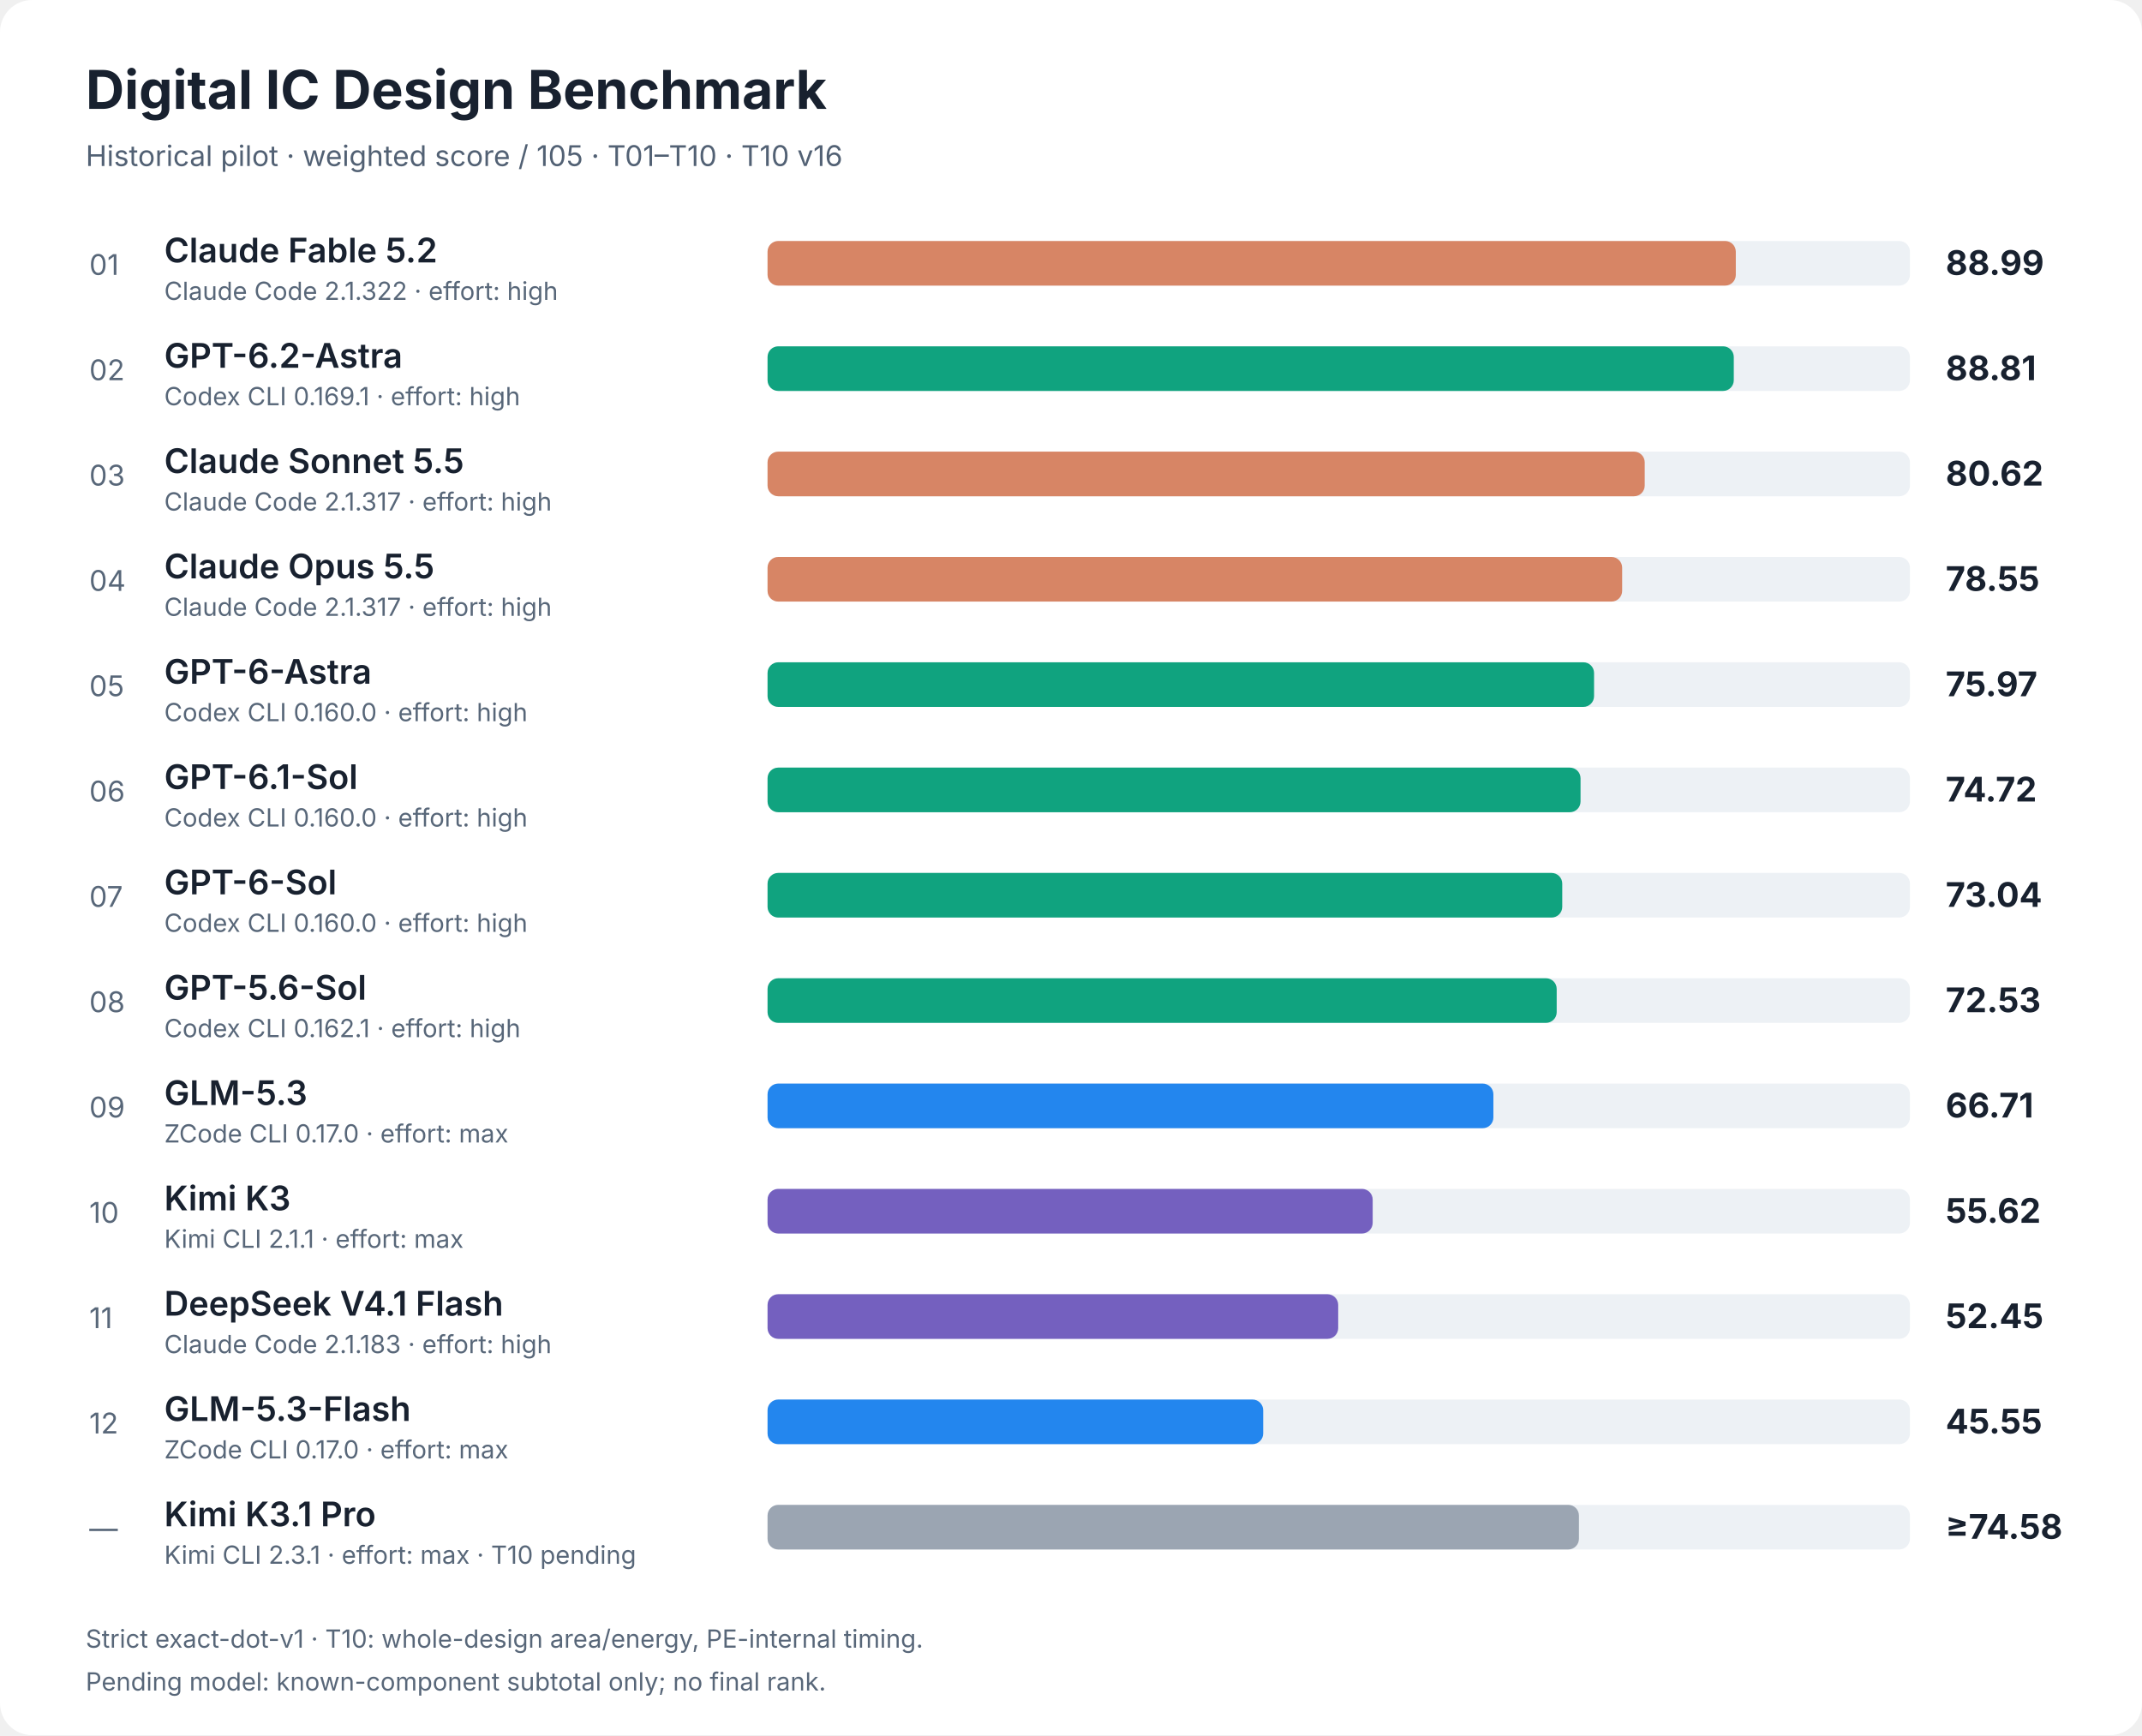
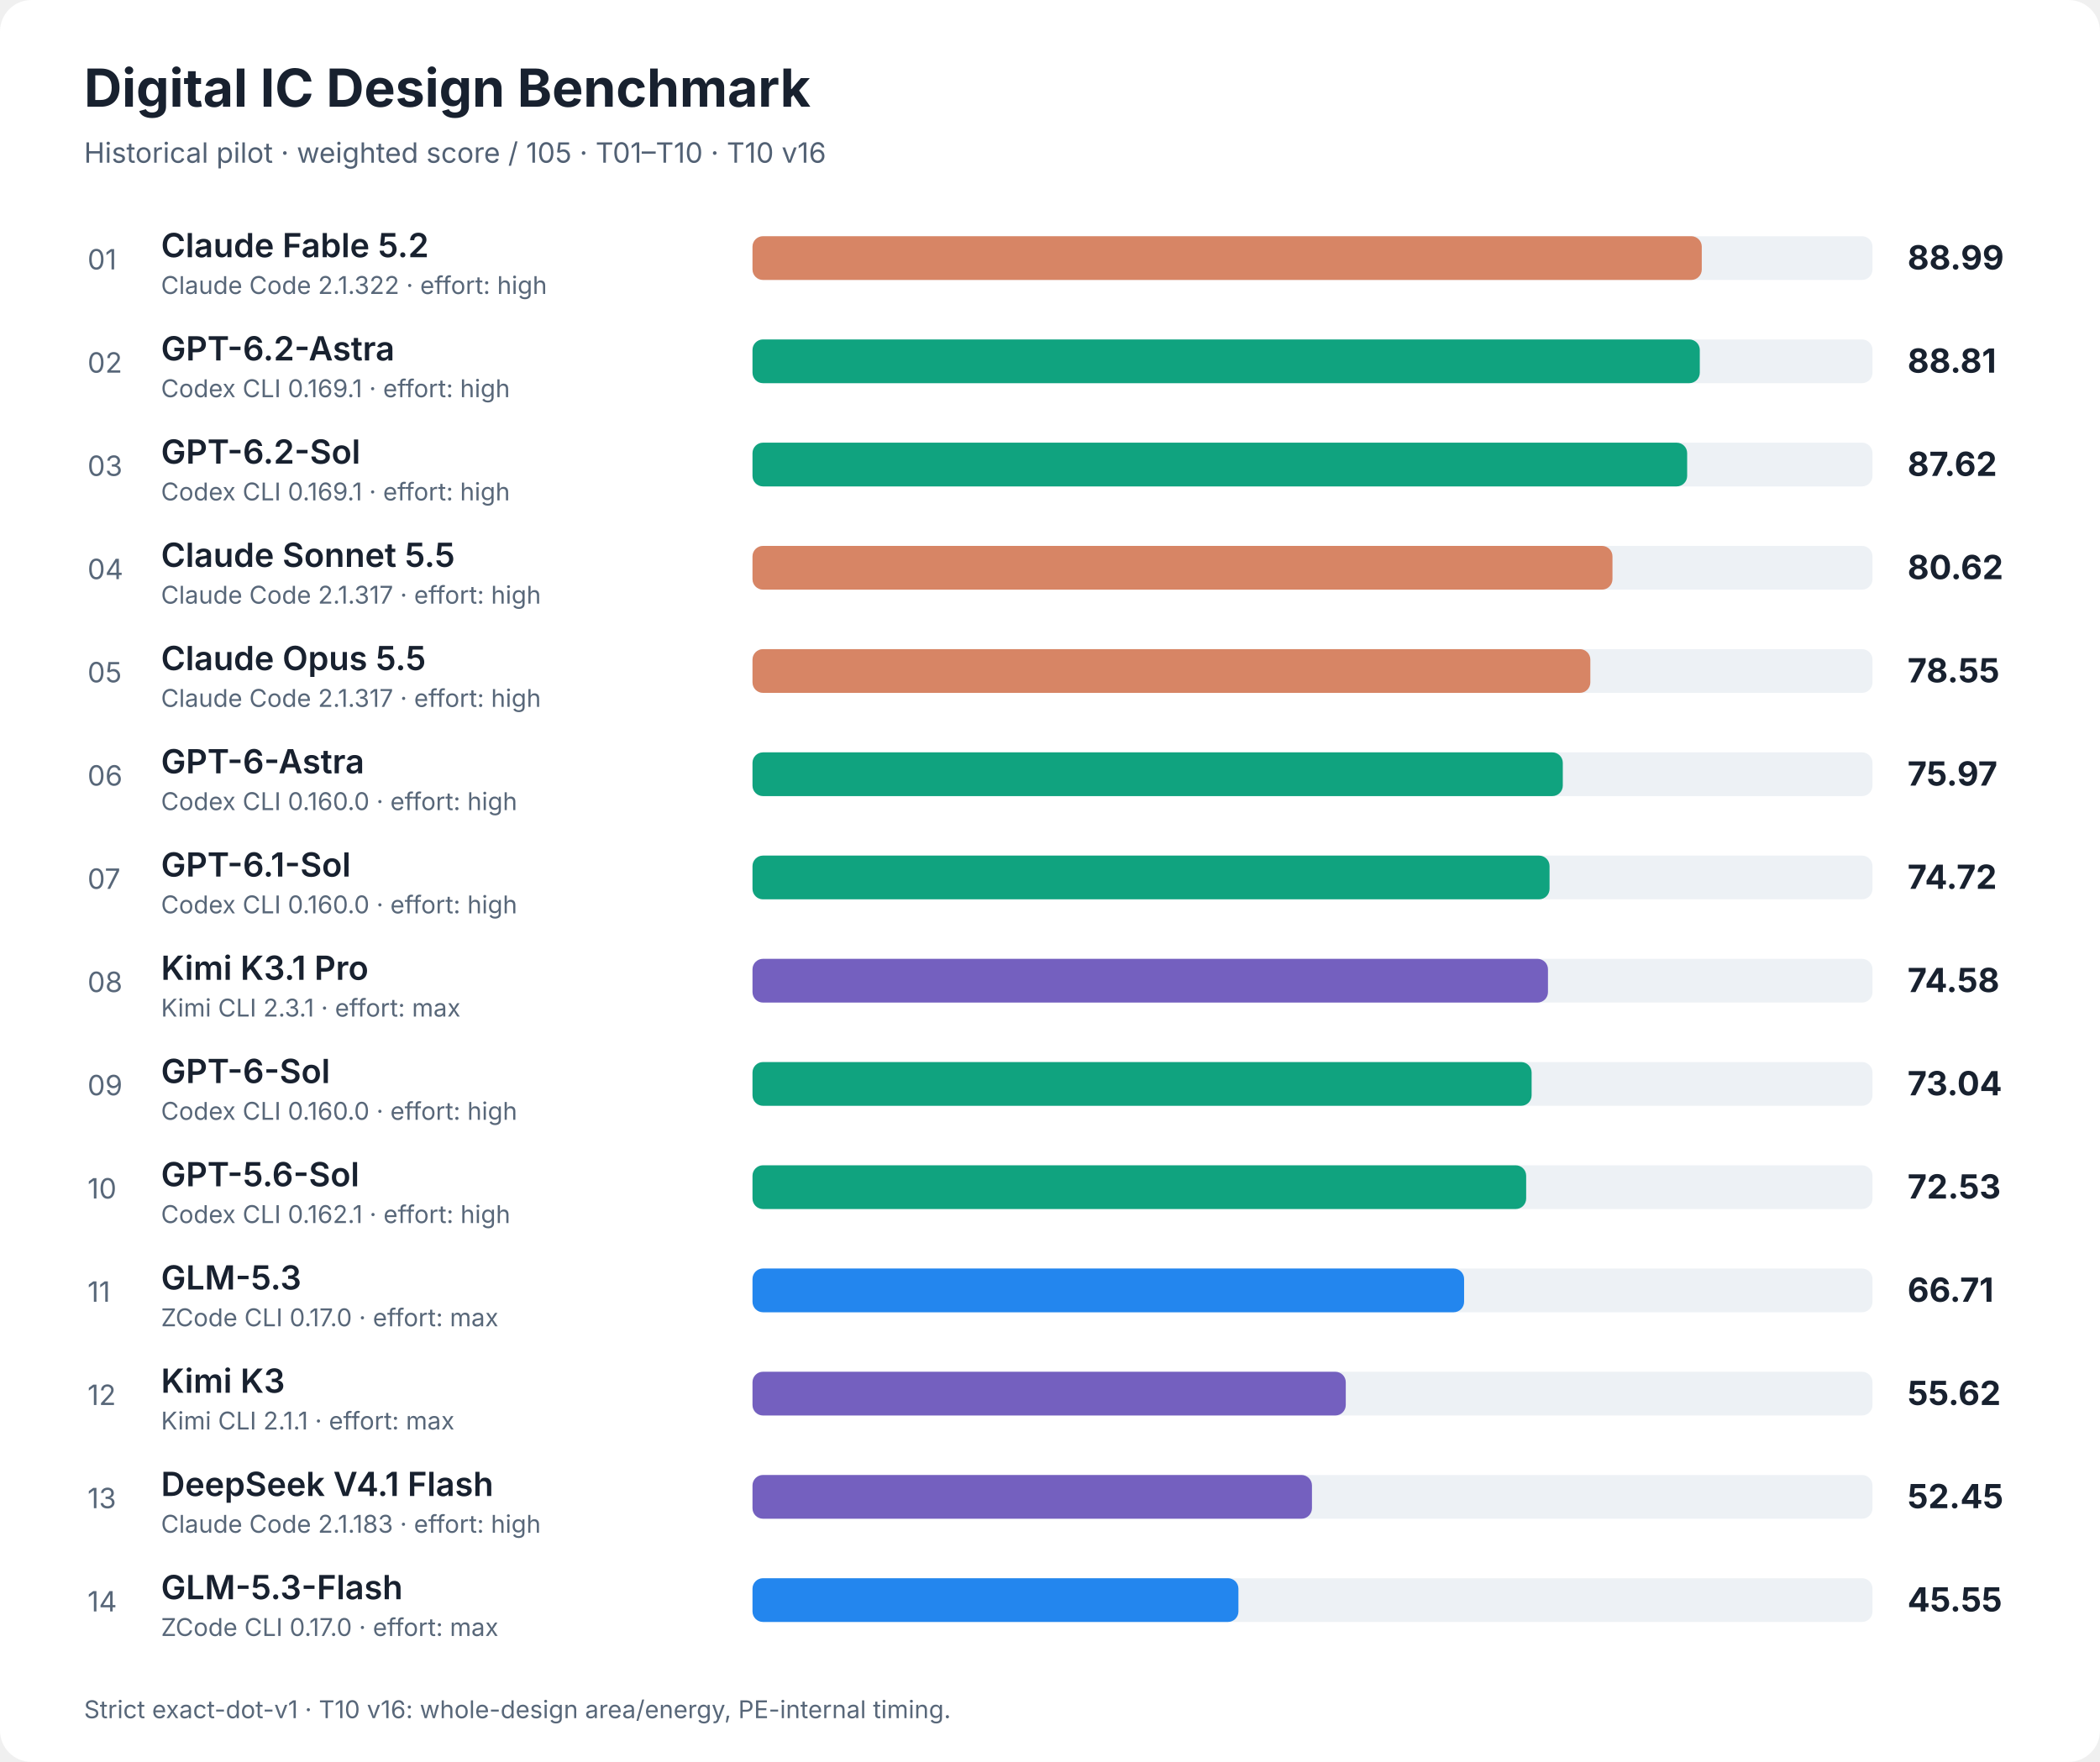
- <svg xmlns="http://www.w3.org/2000/svg" width="1200" height="972" viewBox="0 0 1200 972" role="img" aria-labelledby="title desc">
-   <rect width="1200" height="972" rx="18" fill="#ffffff" />
+ <svg xmlns="http://www.w3.org/2000/svg" width="1200" height="1007" viewBox="0 0 1200 1007" role="img" aria-labelledby="title desc">
+   <rect width="1200" height="1007" rx="18" fill="#ffffff" />
  <g font-family="Inter, Arial, sans-serif">
    <text x="48" y="61" fill="#18212f" font-size="30" font-weight="700">Digital IC Design Benchmark</text>
    <text x="48" y="93" fill="#526174" font-size="16">Historical pilot · weighted score / 105 · T01–T10 · T10 v16</text>
    <g data-model="claude-fable-5.2" data-status="complete" data-score="88.9948609580207">
      <text x="50" y="154" fill="#586779" font-size="16">01</text>
      <text x="92" y="147" fill="#18212f" font-size="19" font-weight="600">Claude Fable 5.2</text>
      <text x="92" y="168" fill="#586779" font-size="14">Claude Code 2.1.322 · effort: high</text>
      <rect x="430" y="135" width="640" height="25" rx="6" fill="#edf1f5" />
      <rect x="430" y="135" width="542.44" height="25" rx="6" fill="#d78565" />
      <text x="1090" y="154" fill="#18212f" font-size="19" font-weight="700">88.99</text>
    </g>
    <g data-model="gpt-6.2-astra" data-status="complete" data-score="88.808383044568">
      <text x="50" y="213" fill="#586779" font-size="16">02</text>
      <text x="92" y="206" fill="#18212f" font-size="19" font-weight="600">GPT-6.2-Astra</text>
      <text x="92" y="227" fill="#586779" font-size="14">Codex CLI 0.169.1 · effort: high</text>
      <rect x="430" y="194" width="640" height="25" rx="6" fill="#edf1f5" />
      <rect x="430" y="194" width="541.31" height="25" rx="6" fill="#10A37F" />
      <text x="1090" y="213" fill="#18212f" font-size="19" font-weight="700">88.81</text>
    </g>
+     <g data-model="gpt-6.2-sol" data-status="complete" data-score="87.6244414255598">
+       <text x="50" y="272" fill="#586779" font-size="16">03</text>
+       <text x="92" y="265" fill="#18212f" font-size="19" font-weight="600">GPT-6.2-Sol</text>
+       <text x="92" y="286" fill="#586779" font-size="14">Codex CLI 0.169.1 · effort: high</text>
+       <rect x="430" y="253" width="640" height="25" rx="6" fill="#edf1f5" />
+       <rect x="430" y="253" width="534.09" height="25" rx="6" fill="#10A37F" />
+       <text x="1090" y="272" fill="#18212f" font-size="19" font-weight="700">87.62</text>
+     </g>
    <g data-model="claude-sonnet-5.5" data-status="complete" data-score="80.6225948216981">
-       <text x="50" y="272" fill="#586779" font-size="16">03</text>
-       <text x="92" y="265" fill="#18212f" font-size="19" font-weight="600">Claude Sonnet 5.5</text>
-       <text x="92" y="286" fill="#586779" font-size="14">Claude Code 2.1.317 · effort: high</text>
-       <rect x="430" y="253" width="640" height="25" rx="6" fill="#edf1f5" />
-       <rect x="430" y="253" width="491.41" height="25" rx="6" fill="#d78565" />
-       <text x="1090" y="272" fill="#18212f" font-size="19" font-weight="700">80.62</text>
+       <text x="50" y="331" fill="#586779" font-size="16">04</text>
+       <text x="92" y="324" fill="#18212f" font-size="19" font-weight="600">Claude Sonnet 5.5</text>
+       <text x="92" y="345" fill="#586779" font-size="14">Claude Code 2.1.317 · effort: high</text>
+       <rect x="430" y="312" width="640" height="25" rx="6" fill="#edf1f5" />
+       <rect x="430" y="312" width="491.41" height="25" rx="6" fill="#d78565" />
+       <text x="1090" y="331" fill="#18212f" font-size="19" font-weight="700">80.62</text>
    </g>
    <g data-model="claude-opus-5.5" data-status="complete" data-score="78.5478375619786">
-       <text x="50" y="331" fill="#586779" font-size="16">04</text>
-       <text x="92" y="324" fill="#18212f" font-size="19" font-weight="600">Claude Opus 5.5</text>
-       <text x="92" y="345" fill="#586779" font-size="14">Claude Code 2.1.317 · effort: high</text>
-       <rect x="430" y="312" width="640" height="25" rx="6" fill="#edf1f5" />
-       <rect x="430" y="312" width="478.77" height="25" rx="6" fill="#d78565" />
-       <text x="1090" y="331" fill="#18212f" font-size="19" font-weight="700">78.55</text>
+       <text x="50" y="390" fill="#586779" font-size="16">05</text>
+       <text x="92" y="383" fill="#18212f" font-size="19" font-weight="600">Claude Opus 5.5</text>
+       <text x="92" y="404" fill="#586779" font-size="14">Claude Code 2.1.317 · effort: high</text>
+       <rect x="430" y="371" width="640" height="25" rx="6" fill="#edf1f5" />
+       <rect x="430" y="371" width="478.77" height="25" rx="6" fill="#d78565" />
+       <text x="1090" y="390" fill="#18212f" font-size="19" font-weight="700">78.55</text>
    </g>
    <g data-model="gpt-6-astra" data-status="complete" data-score="75.9660695345913">
-       <text x="50" y="390" fill="#586779" font-size="16">05</text>
-       <text x="92" y="383" fill="#18212f" font-size="19" font-weight="600">GPT-6-Astra</text>
-       <text x="92" y="404" fill="#586779" font-size="14">Codex CLI 0.160.0 · effort: high</text>
-       <rect x="430" y="371" width="640" height="25" rx="6" fill="#edf1f5" />
-       <rect x="430" y="371" width="463.03" height="25" rx="6" fill="#10A37F" />
-       <text x="1090" y="390" fill="#18212f" font-size="19" font-weight="700">75.97</text>
+       <text x="50" y="449" fill="#586779" font-size="16">06</text>
+       <text x="92" y="442" fill="#18212f" font-size="19" font-weight="600">GPT-6-Astra</text>
+       <text x="92" y="463" fill="#586779" font-size="14">Codex CLI 0.160.0 · effort: high</text>
+       <rect x="430" y="430" width="640" height="25" rx="6" fill="#edf1f5" />
+       <rect x="430" y="430" width="463.03" height="25" rx="6" fill="#10A37F" />
+       <text x="1090" y="449" fill="#18212f" font-size="19" font-weight="700">75.97</text>
    </g>
    <g data-model="gpt-6.1-sol" data-status="complete" data-score="74.7232258783298">
-       <text x="50" y="449" fill="#586779" font-size="16">06</text>
-       <text x="92" y="442" fill="#18212f" font-size="19" font-weight="600">GPT-6.1-Sol</text>
-       <text x="92" y="463" fill="#586779" font-size="14">Codex CLI 0.160.0 · effort: high</text>
-       <rect x="430" y="430" width="640" height="25" rx="6" fill="#edf1f5" />
-       <rect x="430" y="430" width="455.46" height="25" rx="6" fill="#10A37F" />
-       <text x="1090" y="449" fill="#18212f" font-size="19" font-weight="700">74.72</text>
+       <text x="50" y="508" fill="#586779" font-size="16">07</text>
+       <text x="92" y="501" fill="#18212f" font-size="19" font-weight="600">GPT-6.1-Sol</text>
+       <text x="92" y="522" fill="#586779" font-size="14">Codex CLI 0.160.0 · effort: high</text>
+       <rect x="430" y="489" width="640" height="25" rx="6" fill="#edf1f5" />
+       <rect x="430" y="489" width="455.46" height="25" rx="6" fill="#10A37F" />
+       <text x="1090" y="508" fill="#18212f" font-size="19" font-weight="700">74.72</text>
+     </g>
+     <g data-model="kimi-k3.1-pro" data-status="complete" data-score="74.5766799319793">
+       <text x="50" y="567" fill="#586779" font-size="16">08</text>
+       <text x="92" y="560" fill="#18212f" font-size="19" font-weight="600">Kimi K3.1 Pro</text>
+       <text x="92" y="581" fill="#586779" font-size="14">Kimi CLI 2.3.1 · effort: max</text>
+       <rect x="430" y="548" width="640" height="25" rx="6" fill="#edf1f5" />
+       <rect x="430" y="548" width="454.56" height="25" rx="6" fill="#7460bf" />
+       <text x="1090" y="567" fill="#18212f" font-size="19" font-weight="700">74.58</text>
    </g>
    <g data-model="gpt-6-sol" data-status="complete" data-score="73.041966385773">
-       <text x="50" y="508" fill="#586779" font-size="16">07</text>
-       <text x="92" y="501" fill="#18212f" font-size="19" font-weight="600">GPT-6-Sol</text>
-       <text x="92" y="522" fill="#586779" font-size="14">Codex CLI 0.160.0 · effort: high</text>
-       <rect x="430" y="489" width="640" height="25" rx="6" fill="#edf1f5" />
-       <rect x="430" y="489" width="445.21" height="25" rx="6" fill="#10A37F" />
-       <text x="1090" y="508" fill="#18212f" font-size="19" font-weight="700">73.04</text>
+       <text x="50" y="626" fill="#586779" font-size="16">09</text>
+       <text x="92" y="619" fill="#18212f" font-size="19" font-weight="600">GPT-6-Sol</text>
+       <text x="92" y="640" fill="#586779" font-size="14">Codex CLI 0.160.0 · effort: high</text>
+       <rect x="430" y="607" width="640" height="25" rx="6" fill="#edf1f5" />
+       <rect x="430" y="607" width="445.21" height="25" rx="6" fill="#10A37F" />
+       <text x="1090" y="626" fill="#18212f" font-size="19" font-weight="700">73.04</text>
    </g>
    <g data-model="gpt-5.6-sol" data-status="complete" data-score="72.5314561217266">
-       <text x="50" y="567" fill="#586779" font-size="16">08</text>
-       <text x="92" y="560" fill="#18212f" font-size="19" font-weight="600">GPT-5.6-Sol</text>
-       <text x="92" y="581" fill="#586779" font-size="14">Codex CLI 0.162.1 · effort: high</text>
-       <rect x="430" y="548" width="640" height="25" rx="6" fill="#edf1f5" />
-       <rect x="430" y="548" width="442.10" height="25" rx="6" fill="#10A37F" />
-       <text x="1090" y="567" fill="#18212f" font-size="19" font-weight="700">72.53</text>
+       <text x="50" y="685" fill="#586779" font-size="16">10</text>
+       <text x="92" y="678" fill="#18212f" font-size="19" font-weight="600">GPT-5.6-Sol</text>
+       <text x="92" y="699" fill="#586779" font-size="14">Codex CLI 0.162.1 · effort: high</text>
+       <rect x="430" y="666" width="640" height="25" rx="6" fill="#edf1f5" />
+       <rect x="430" y="666" width="442.10" height="25" rx="6" fill="#10A37F" />
+       <text x="1090" y="685" fill="#18212f" font-size="19" font-weight="700">72.53</text>
    </g>
    <g data-model="glm-5.3" data-status="complete" data-score="66.7121087238878">
-       <text x="50" y="626" fill="#586779" font-size="16">09</text>
-       <text x="92" y="619" fill="#18212f" font-size="19" font-weight="600">GLM-5.3</text>
-       <text x="92" y="640" fill="#586779" font-size="14">ZCode CLI 0.17.0 · effort: max</text>
-       <rect x="430" y="607" width="640" height="25" rx="6" fill="#edf1f5" />
-       <rect x="430" y="607" width="406.63" height="25" rx="6" fill="#2386ee" />
-       <text x="1090" y="626" fill="#18212f" font-size="19" font-weight="700">66.71</text>
+       <text x="50" y="744" fill="#586779" font-size="16">11</text>
+       <text x="92" y="737" fill="#18212f" font-size="19" font-weight="600">GLM-5.3</text>
+       <text x="92" y="758" fill="#586779" font-size="14">ZCode CLI 0.17.0 · effort: max</text>
+       <rect x="430" y="725" width="640" height="25" rx="6" fill="#edf1f5" />
+       <rect x="430" y="725" width="406.63" height="25" rx="6" fill="#2386ee" />
+       <text x="1090" y="744" fill="#18212f" font-size="19" font-weight="700">66.71</text>
    </g>
    <g data-model="kimi-k3" data-status="complete" data-score="55.6185027263406">
-       <text x="50" y="685" fill="#586779" font-size="16">10</text>
-       <text x="92" y="678" fill="#18212f" font-size="19" font-weight="600">Kimi K3</text>
-       <text x="92" y="699" fill="#586779" font-size="14">Kimi CLI 2.1.1 · effort: max</text>
-       <rect x="430" y="666" width="640" height="25" rx="6" fill="#edf1f5" />
-       <rect x="430" y="666" width="339.01" height="25" rx="6" fill="#7460bf" />
-       <text x="1090" y="685" fill="#18212f" font-size="19" font-weight="700">55.62</text>
+       <text x="50" y="803" fill="#586779" font-size="16">12</text>
+       <text x="92" y="796" fill="#18212f" font-size="19" font-weight="600">Kimi K3</text>
+       <text x="92" y="817" fill="#586779" font-size="14">Kimi CLI 2.1.1 · effort: max</text>
+       <rect x="430" y="784" width="640" height="25" rx="6" fill="#edf1f5" />
+       <rect x="430" y="784" width="339.01" height="25" rx="6" fill="#7460bf" />
+       <text x="1090" y="803" fill="#18212f" font-size="19" font-weight="700">55.62</text>
    </g>
    <g data-model="deepseek-flash" data-status="complete" data-score="52.4497601698073">
-       <text x="50" y="744" fill="#586779" font-size="16">11</text>
-       <text x="92" y="737" fill="#18212f" font-size="19" font-weight="600">DeepSeek V4.1 Flash</text>
-       <text x="92" y="758" fill="#586779" font-size="14">Claude Code 2.1.183 · effort: high</text>
-       <rect x="430" y="725" width="640" height="25" rx="6" fill="#edf1f5" />
-       <rect x="430" y="725" width="319.69" height="25" rx="6" fill="#7460bf" />
-       <text x="1090" y="744" fill="#18212f" font-size="19" font-weight="700">52.45</text>
+       <text x="50" y="862" fill="#586779" font-size="16">13</text>
+       <text x="92" y="855" fill="#18212f" font-size="19" font-weight="600">DeepSeek V4.1 Flash</text>
+       <text x="92" y="876" fill="#586779" font-size="14">Claude Code 2.1.183 · effort: high</text>
+       <rect x="430" y="843" width="640" height="25" rx="6" fill="#edf1f5" />
+       <rect x="430" y="843" width="319.69" height="25" rx="6" fill="#7460bf" />
+       <text x="1090" y="862" fill="#18212f" font-size="19" font-weight="700">52.45</text>
    </g>
    <g data-model="glm-5.3-flash" data-status="complete" data-score="45.5544398131816">
-       <text x="50" y="803" fill="#586779" font-size="16">12</text>
-       <text x="92" y="796" fill="#18212f" font-size="19" font-weight="600">GLM-5.3-Flash</text>
-       <text x="92" y="817" fill="#586779" font-size="14">ZCode CLI 0.17.0 · effort: max</text>
-       <rect x="430" y="784" width="640" height="25" rx="6" fill="#edf1f5" />
-       <rect x="430" y="784" width="277.67" height="25" rx="6" fill="#2386ee" />
-       <text x="1090" y="803" fill="#18212f" font-size="19" font-weight="700">45.55</text>
+       <text x="50" y="921" fill="#586779" font-size="16">14</text>
+       <text x="92" y="914" fill="#18212f" font-size="19" font-weight="600">GLM-5.3-Flash</text>
+       <text x="92" y="935" fill="#586779" font-size="14">ZCode CLI 0.17.0 · effort: max</text>
+       <rect x="430" y="902" width="640" height="25" rx="6" fill="#edf1f5" />
+       <rect x="430" y="902" width="277.67" height="25" rx="6" fill="#2386ee" />
+       <text x="1090" y="921" fill="#18212f" font-size="19" font-weight="700">45.55</text>
    </g>
-     <g data-model="kimi-k3.1-pro" data-status="pending" data-score="74.5766799319793">
-       <text x="50" y="862" fill="#586779" font-size="16">—</text>
-       <text x="92" y="855" fill="#18212f" font-size="19" font-weight="600">Kimi K3.1 Pro</text>
-       <text x="92" y="876" fill="#586779" font-size="14">Kimi CLI 2.3.1 · effort: max · T10 pending</text>
-       <rect x="430" y="843" width="640" height="25" rx="6" fill="#edf1f5" />
-       <rect x="430" y="843" width="454.56" height="25" rx="6" fill="#9ba5b2" />
-       <text x="1090" y="862" fill="#18212f" font-size="19" font-weight="700">≥74.58</text>
-     </g>
-     <text x="48" y="923" fill="#586779" font-size="14">Strict exact-dot-v1 · T10: whole-design area/energy, PE-internal timing.</text>
-     <text x="48" y="947" fill="#586779" font-size="14">Pending model: known-component subtotal only; no final rank.</text>
+     <text x="48" y="982" fill="#586779" font-size="14">Strict exact-dot-v1 · T10 v16: whole-design area/energy, PE-internal timing.</text>
  </g>
</svg>
